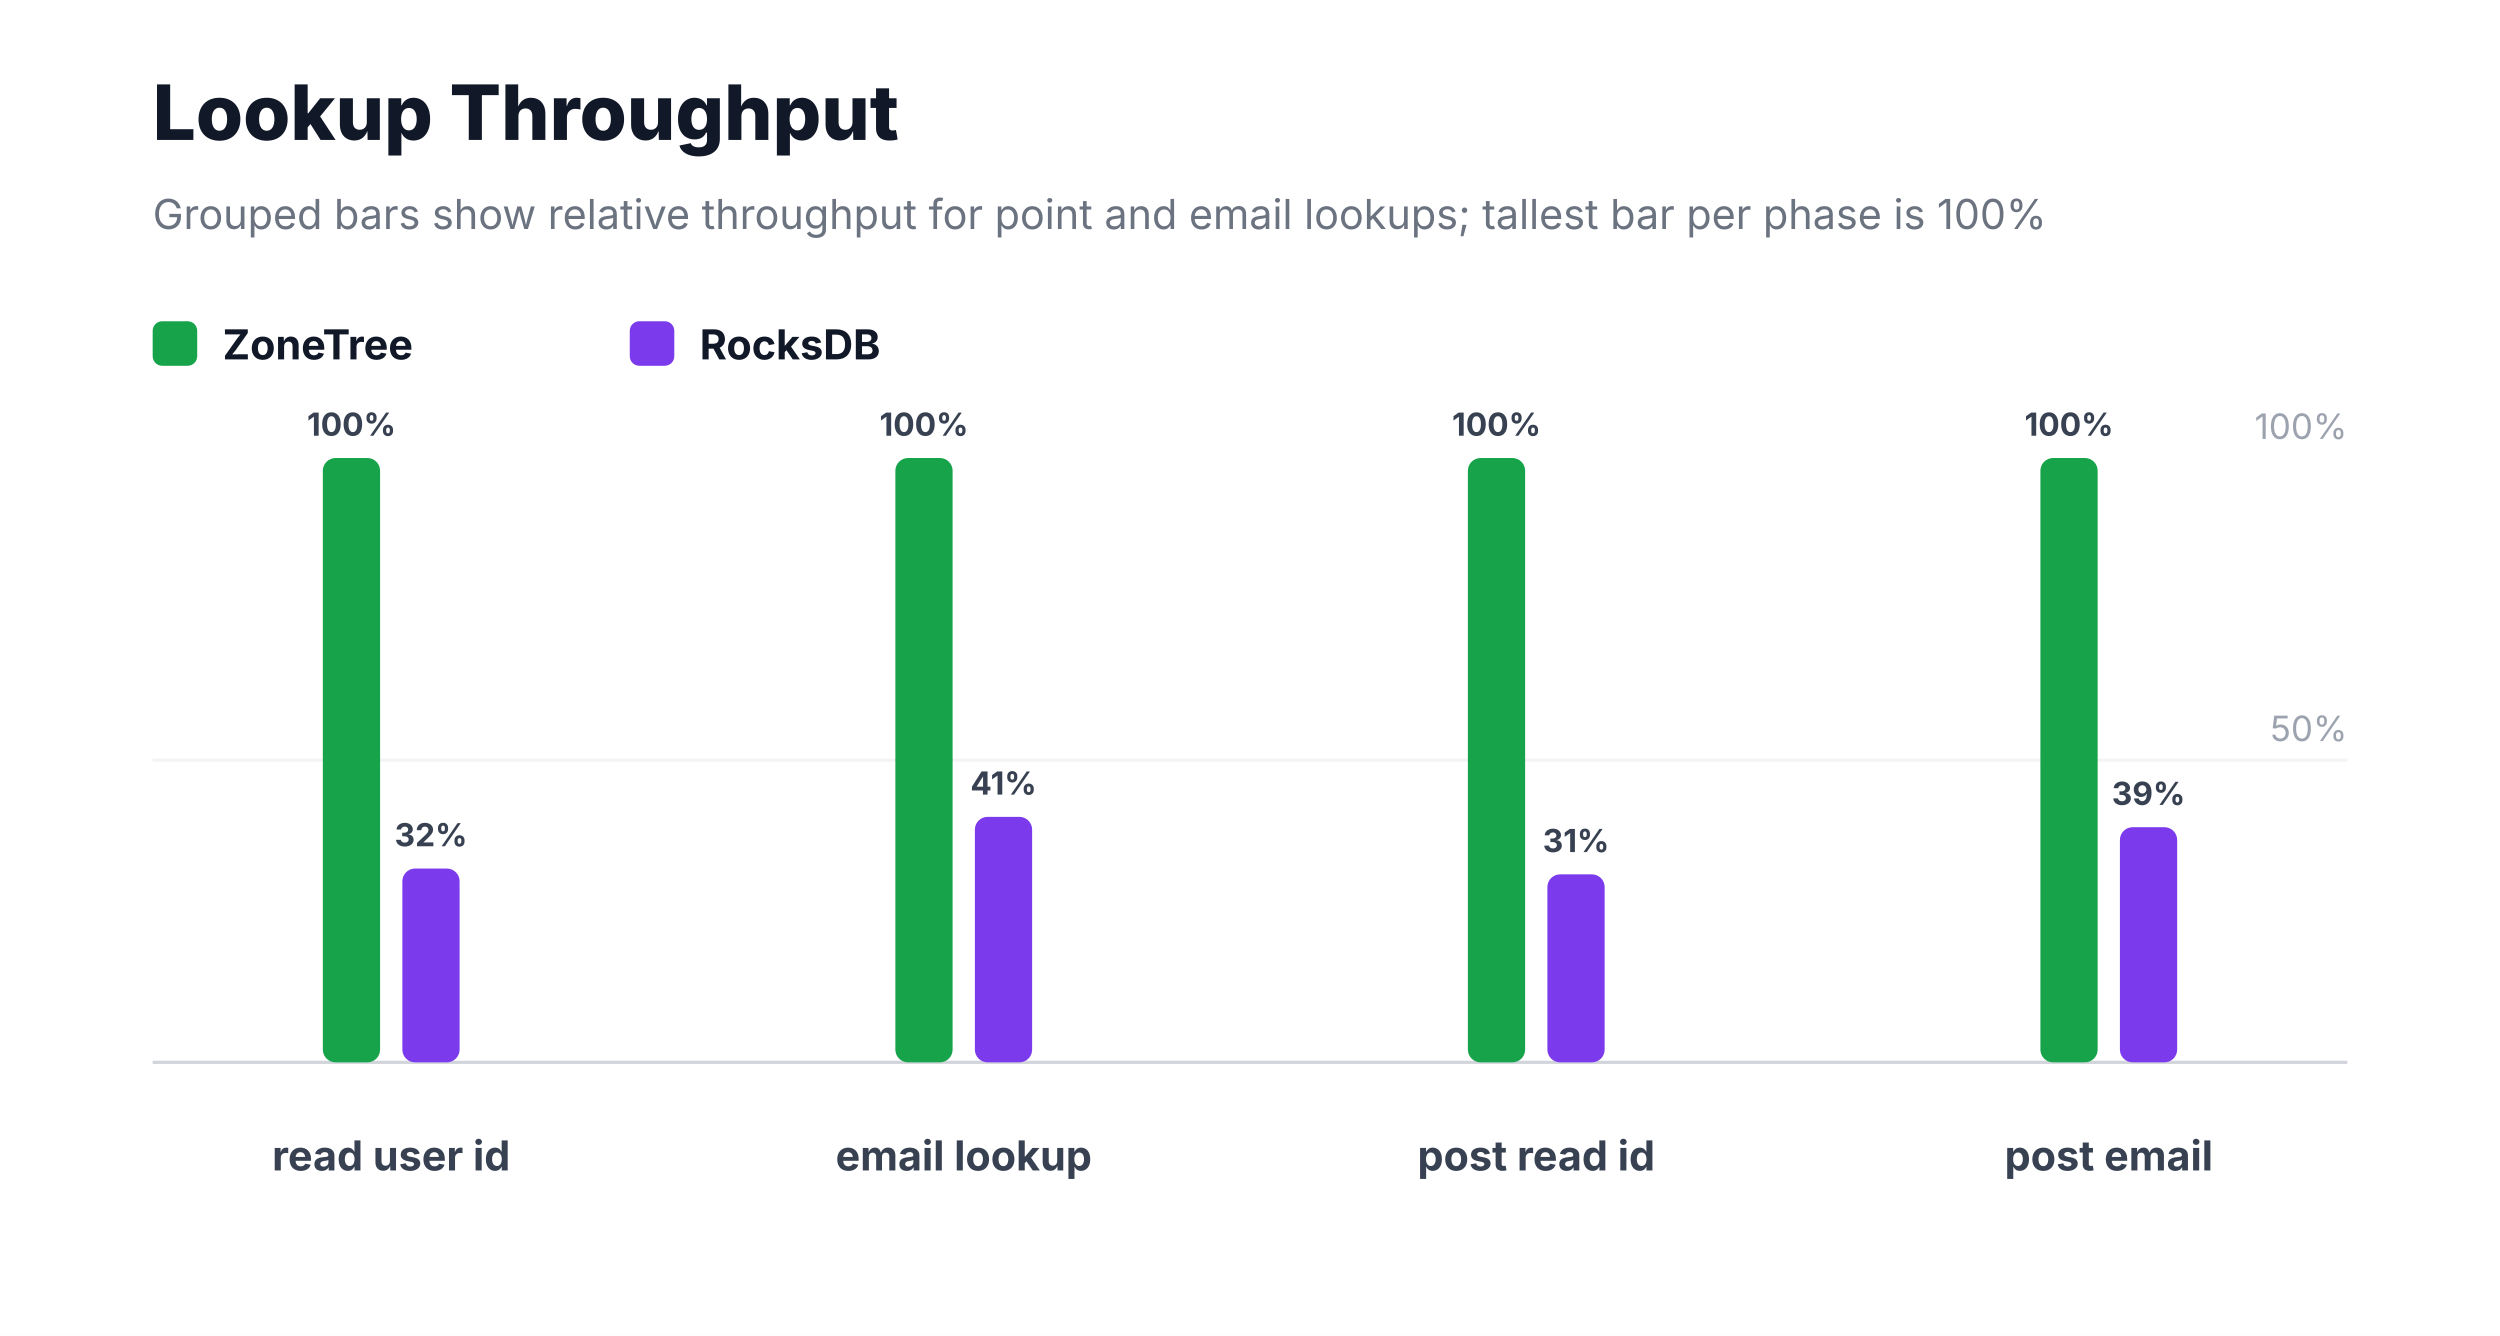
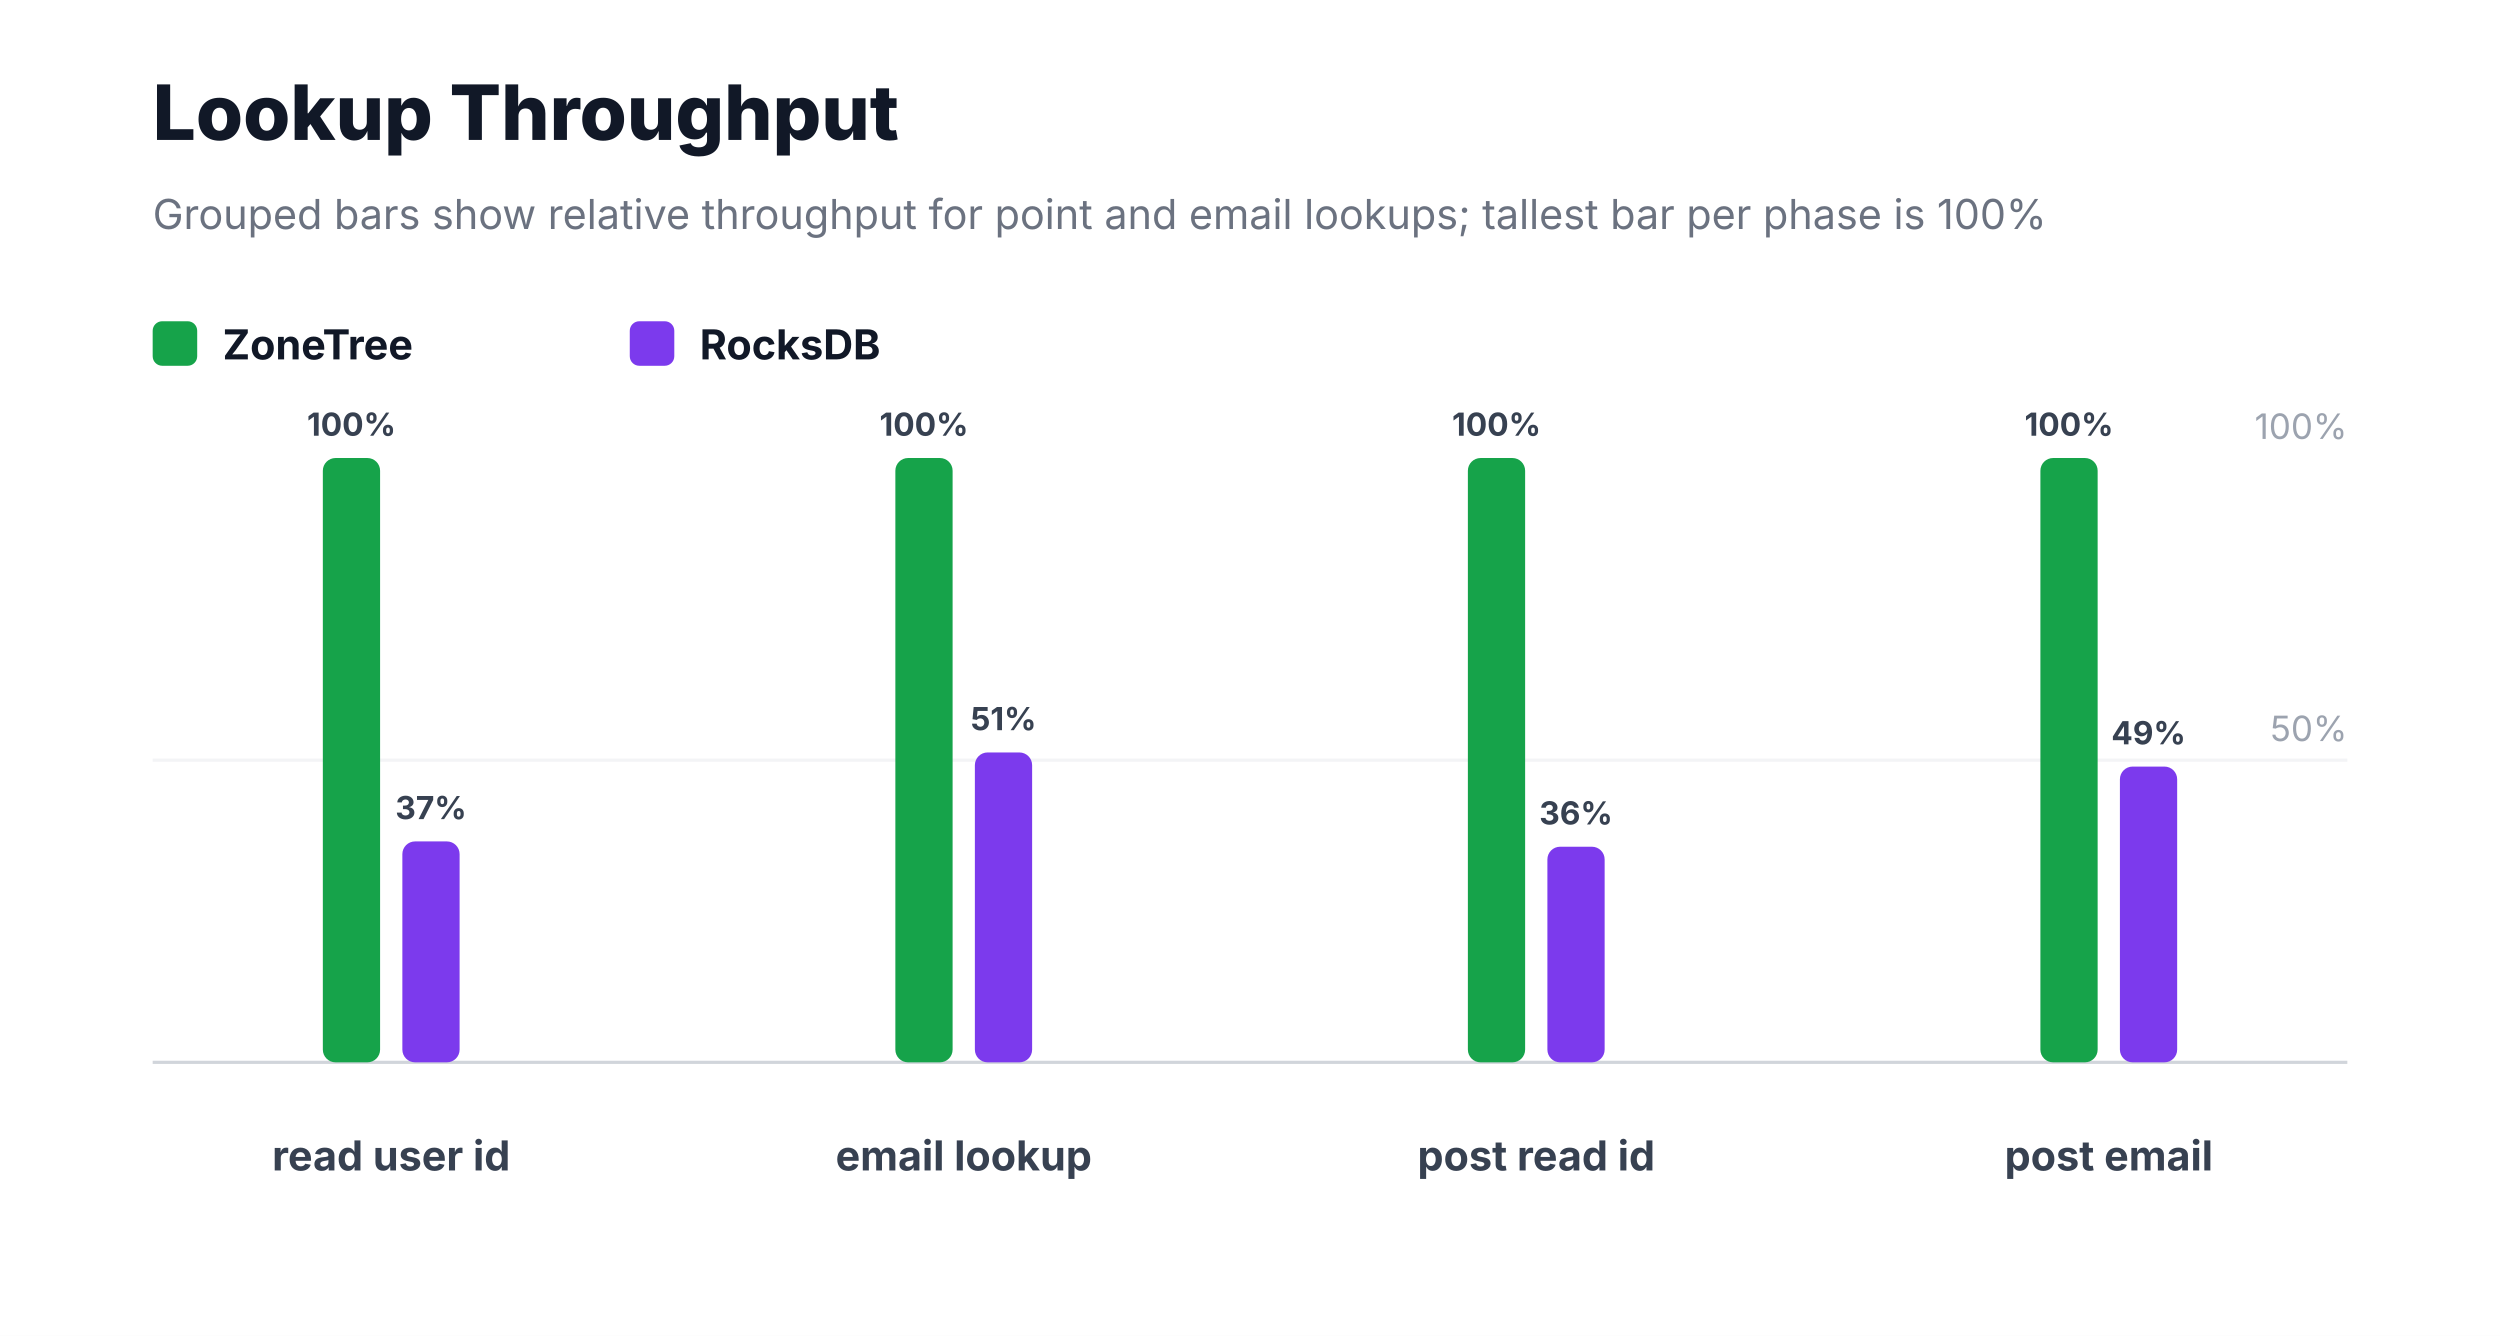
<svg xmlns="http://www.w3.org/2000/svg" width="786" height="420" viewBox="0 0 786 420" role="img" aria-label="Lookup Throughput">
  <style>
    text { font-family: Inter, Segoe UI, Arial, sans-serif; }
  </style>
  <rect width="100%" height="100%" fill="#ffffff" />
  <text x="48" y="44" font-size="24" font-weight="800" fill="#111827">Lookup Throughput</text>
  <text x="48" y="72" font-size="13" fill="#6b7280">Grouped bars show relative throughput for point and email lookups; tallest bar per phase is 100%</text>
  <rect x="48" y="101" width="14" height="14" rx="3" fill="#16a34a" />
  <text x="70" y="113" font-size="13" fill="#111827" text-anchor="start" font-weight="700">ZoneTree</text>
  <rect x="198" y="101" width="14" height="14" rx="3" fill="#7c3aed" />
  <text x="220" y="113" font-size="13" fill="#111827" text-anchor="start" font-weight="700">RocksDB</text>
  <line x1="48" y1="334" x2="738" y2="334" stroke="#d1d5db" stroke-width="1" />
  <line x1="48" y1="239" x2="738" y2="239" stroke="#f3f4f6" stroke-width="1" />
  <text x="738" y="233" font-size="11" fill="#9ca3af" text-anchor="end" font-weight="400">50%</text>
  <text x="738" y="138" font-size="11" fill="#9ca3af" text-anchor="end" font-weight="400">100%</text>
  <rect x="101.5" y="144" width="18" height="190" rx="4" fill="#16a34a" />
  <text x="110.5" y="137" font-size="10" fill="#374151" text-anchor="middle" font-weight="700">100%</text>
-   <rect x="126.5" y="273.07" width="18" height="60.93" rx="4" fill="#7c3aed" />
-   <text x="135.5" y="266.07" font-size="10" fill="#374151" text-anchor="middle" font-weight="700">32%</text>
+   <rect x="126.5" y="264.54" width="18" height="69.46" rx="4" fill="#7c3aed" />
+   <text x="135.5" y="257.54" font-size="10" fill="#374151" text-anchor="middle" font-weight="700">37%</text>
  <text x="123" y="368" font-size="13" fill="#374151" text-anchor="middle" font-weight="700">read user id</text>
  <rect x="281.5" y="144" width="18" height="190" rx="4" fill="#16a34a" />
  <text x="290.5" y="137" font-size="10" fill="#374151" text-anchor="middle" font-weight="700">100%</text>
-   <rect x="306.5" y="256.82" width="18" height="77.18" rx="4" fill="#7c3aed" />
-   <text x="315.5" y="249.82" font-size="10" fill="#374151" text-anchor="middle" font-weight="700">41%</text>
+   <rect x="306.5" y="236.57" width="18" height="97.43" rx="4" fill="#7c3aed" />
+   <text x="315.5" y="229.57" font-size="10" fill="#374151" text-anchor="middle" font-weight="700">51%</text>
  <text x="303" y="368" font-size="13" fill="#374151" text-anchor="middle" font-weight="700">email lookup</text>
  <rect x="461.5" y="144" width="18" height="190" rx="4" fill="#16a34a" />
  <text x="470.5" y="137" font-size="10" fill="#374151" text-anchor="middle" font-weight="700">100%</text>
-   <rect x="486.5" y="274.9" width="18" height="59.1" rx="4" fill="#7c3aed" />
-   <text x="495.5" y="267.9" font-size="10" fill="#374151" text-anchor="middle" font-weight="700">31%</text>
+   <rect x="486.5" y="266.21" width="18" height="67.79" rx="4" fill="#7c3aed" />
+   <text x="495.5" y="259.21" font-size="10" fill="#374151" text-anchor="middle" font-weight="700">36%</text>
  <text x="483" y="368" font-size="13" fill="#374151" text-anchor="middle" font-weight="700">post read id</text>
  <rect x="641.5" y="144" width="18" height="190" rx="4" fill="#16a34a" />
  <text x="650.5" y="137" font-size="10" fill="#374151" text-anchor="middle" font-weight="700">100%</text>
-   <rect x="666.5" y="260.07" width="18" height="73.93" rx="4" fill="#7c3aed" />
-   <text x="675.5" y="253.07" font-size="10" fill="#374151" text-anchor="middle" font-weight="700">39%</text>
+   <rect x="666.5" y="241.01" width="18" height="92.99" rx="4" fill="#7c3aed" />
+   <text x="675.5" y="234.01" font-size="10" fill="#374151" text-anchor="middle" font-weight="700">49%</text>
  <text x="663" y="368" font-size="13" fill="#374151" text-anchor="middle" font-weight="700">post email</text>
</svg>
